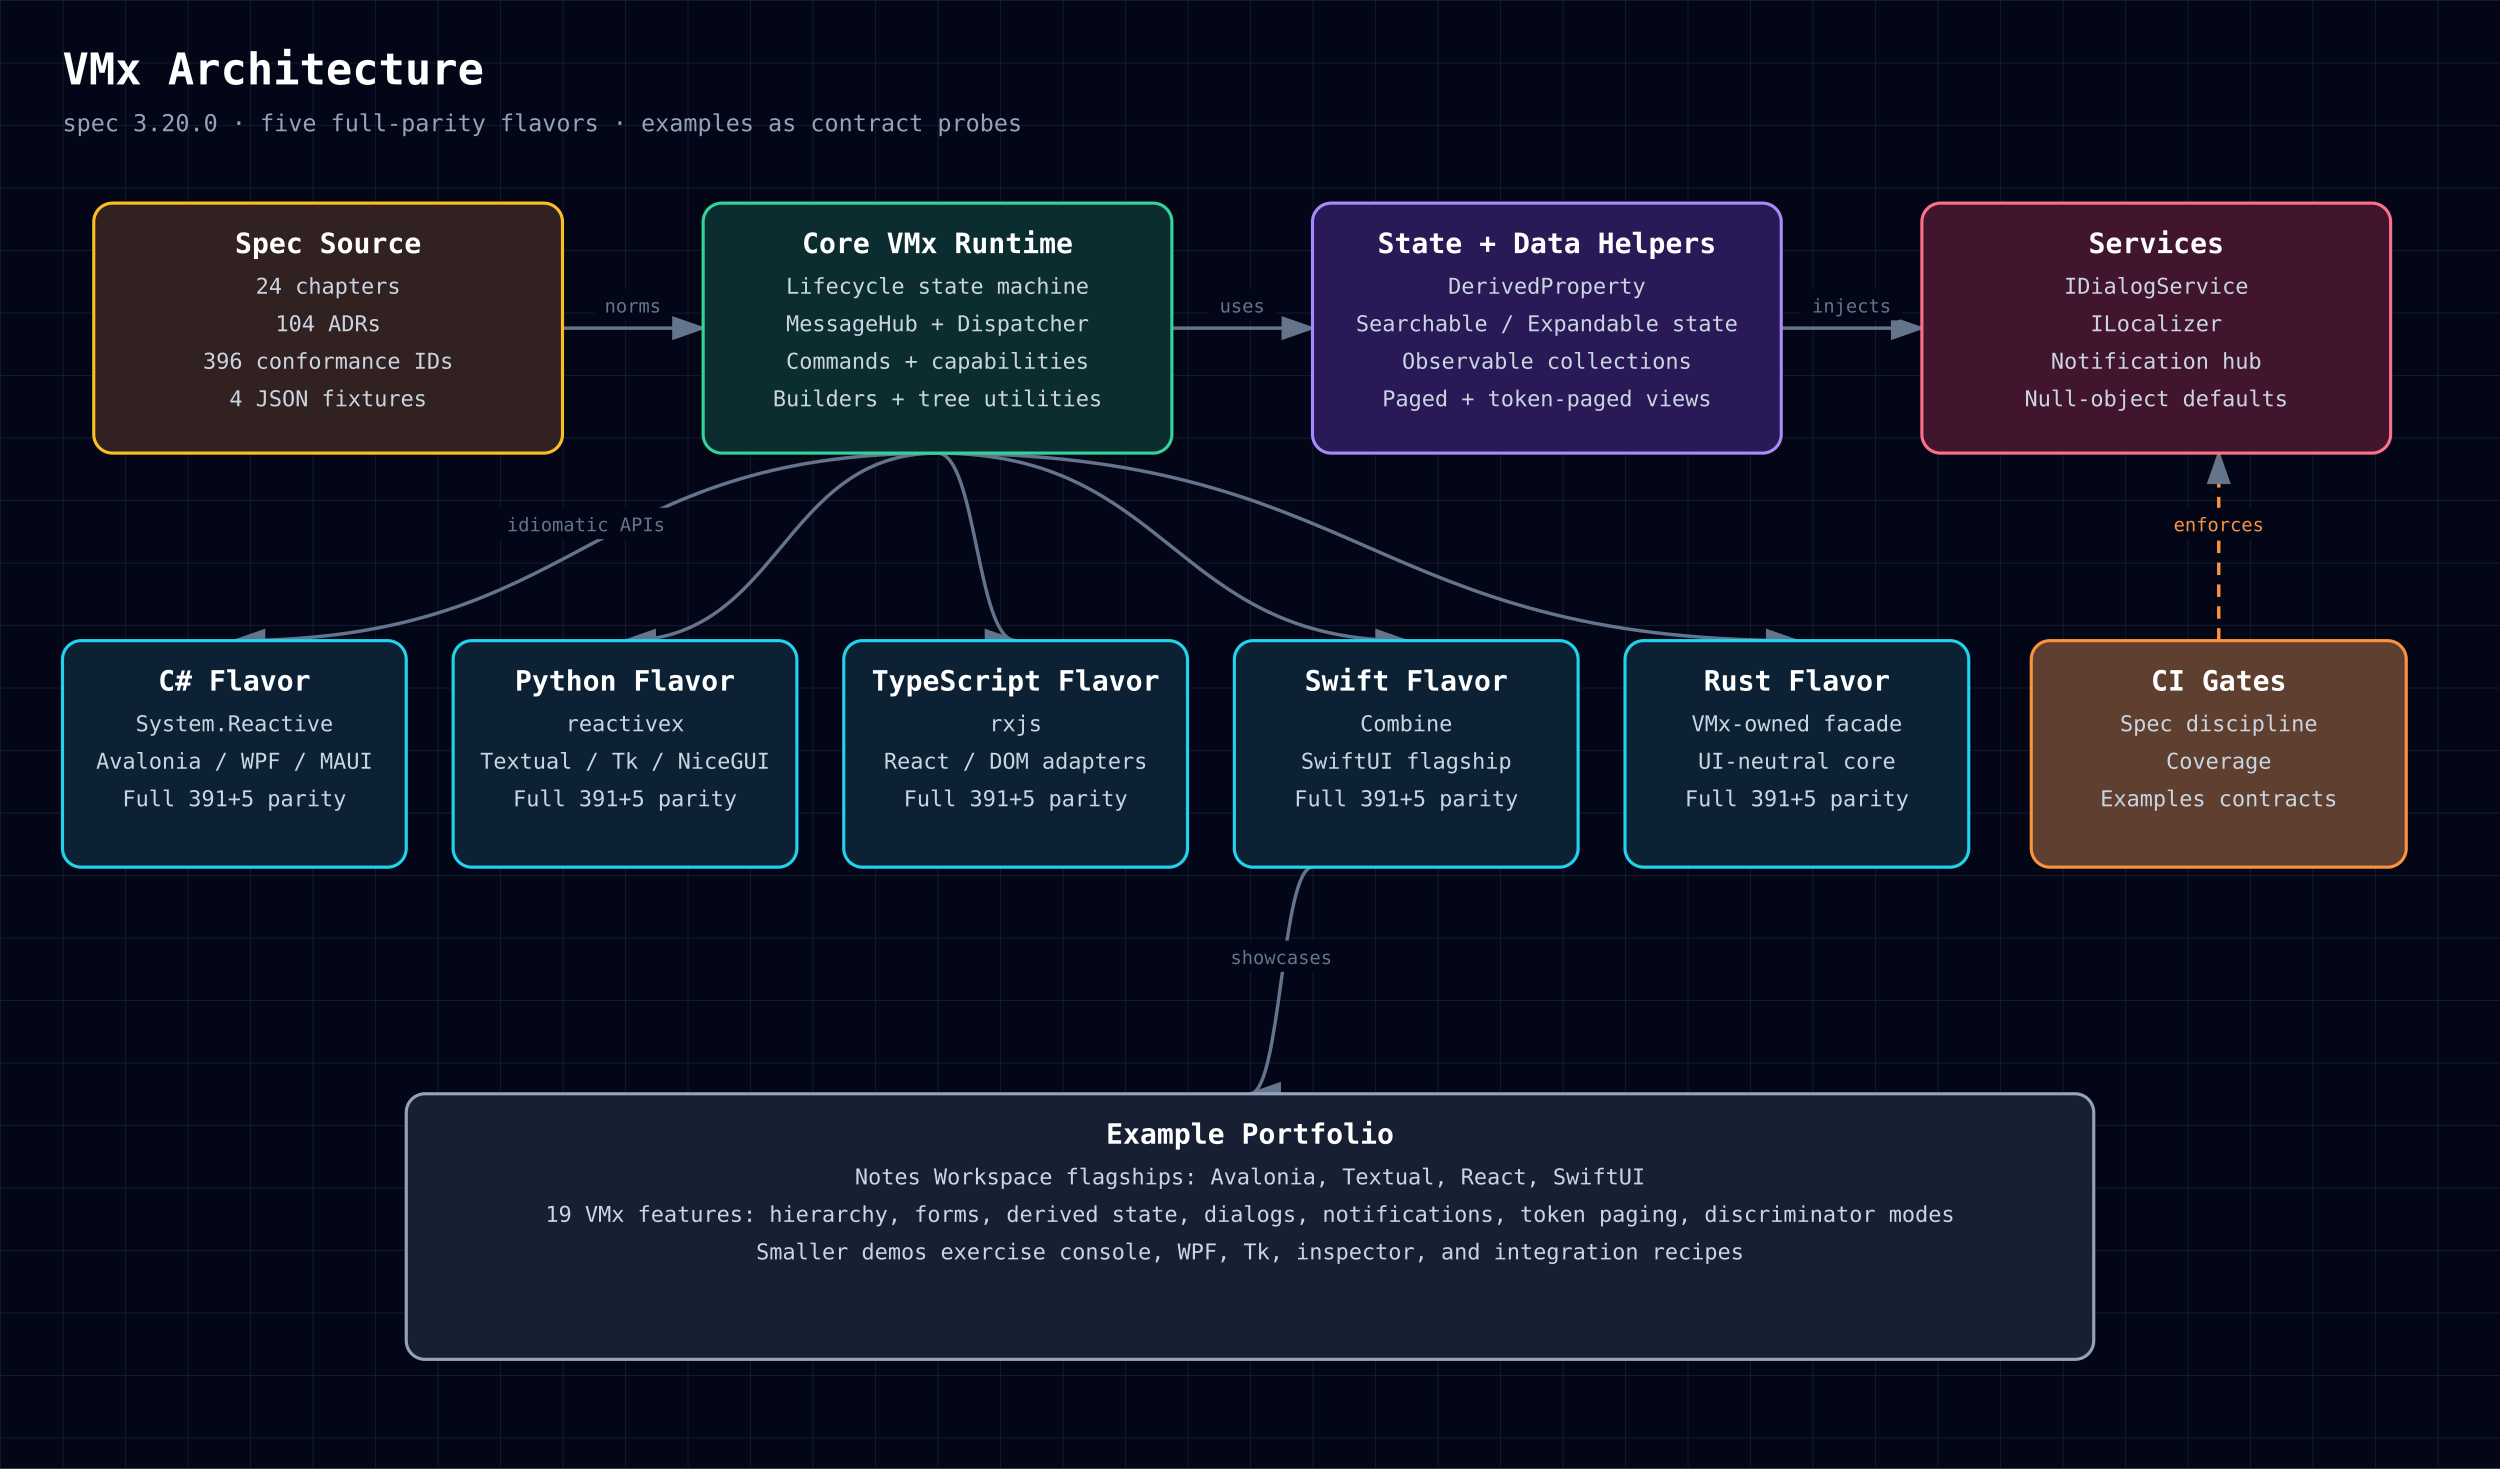
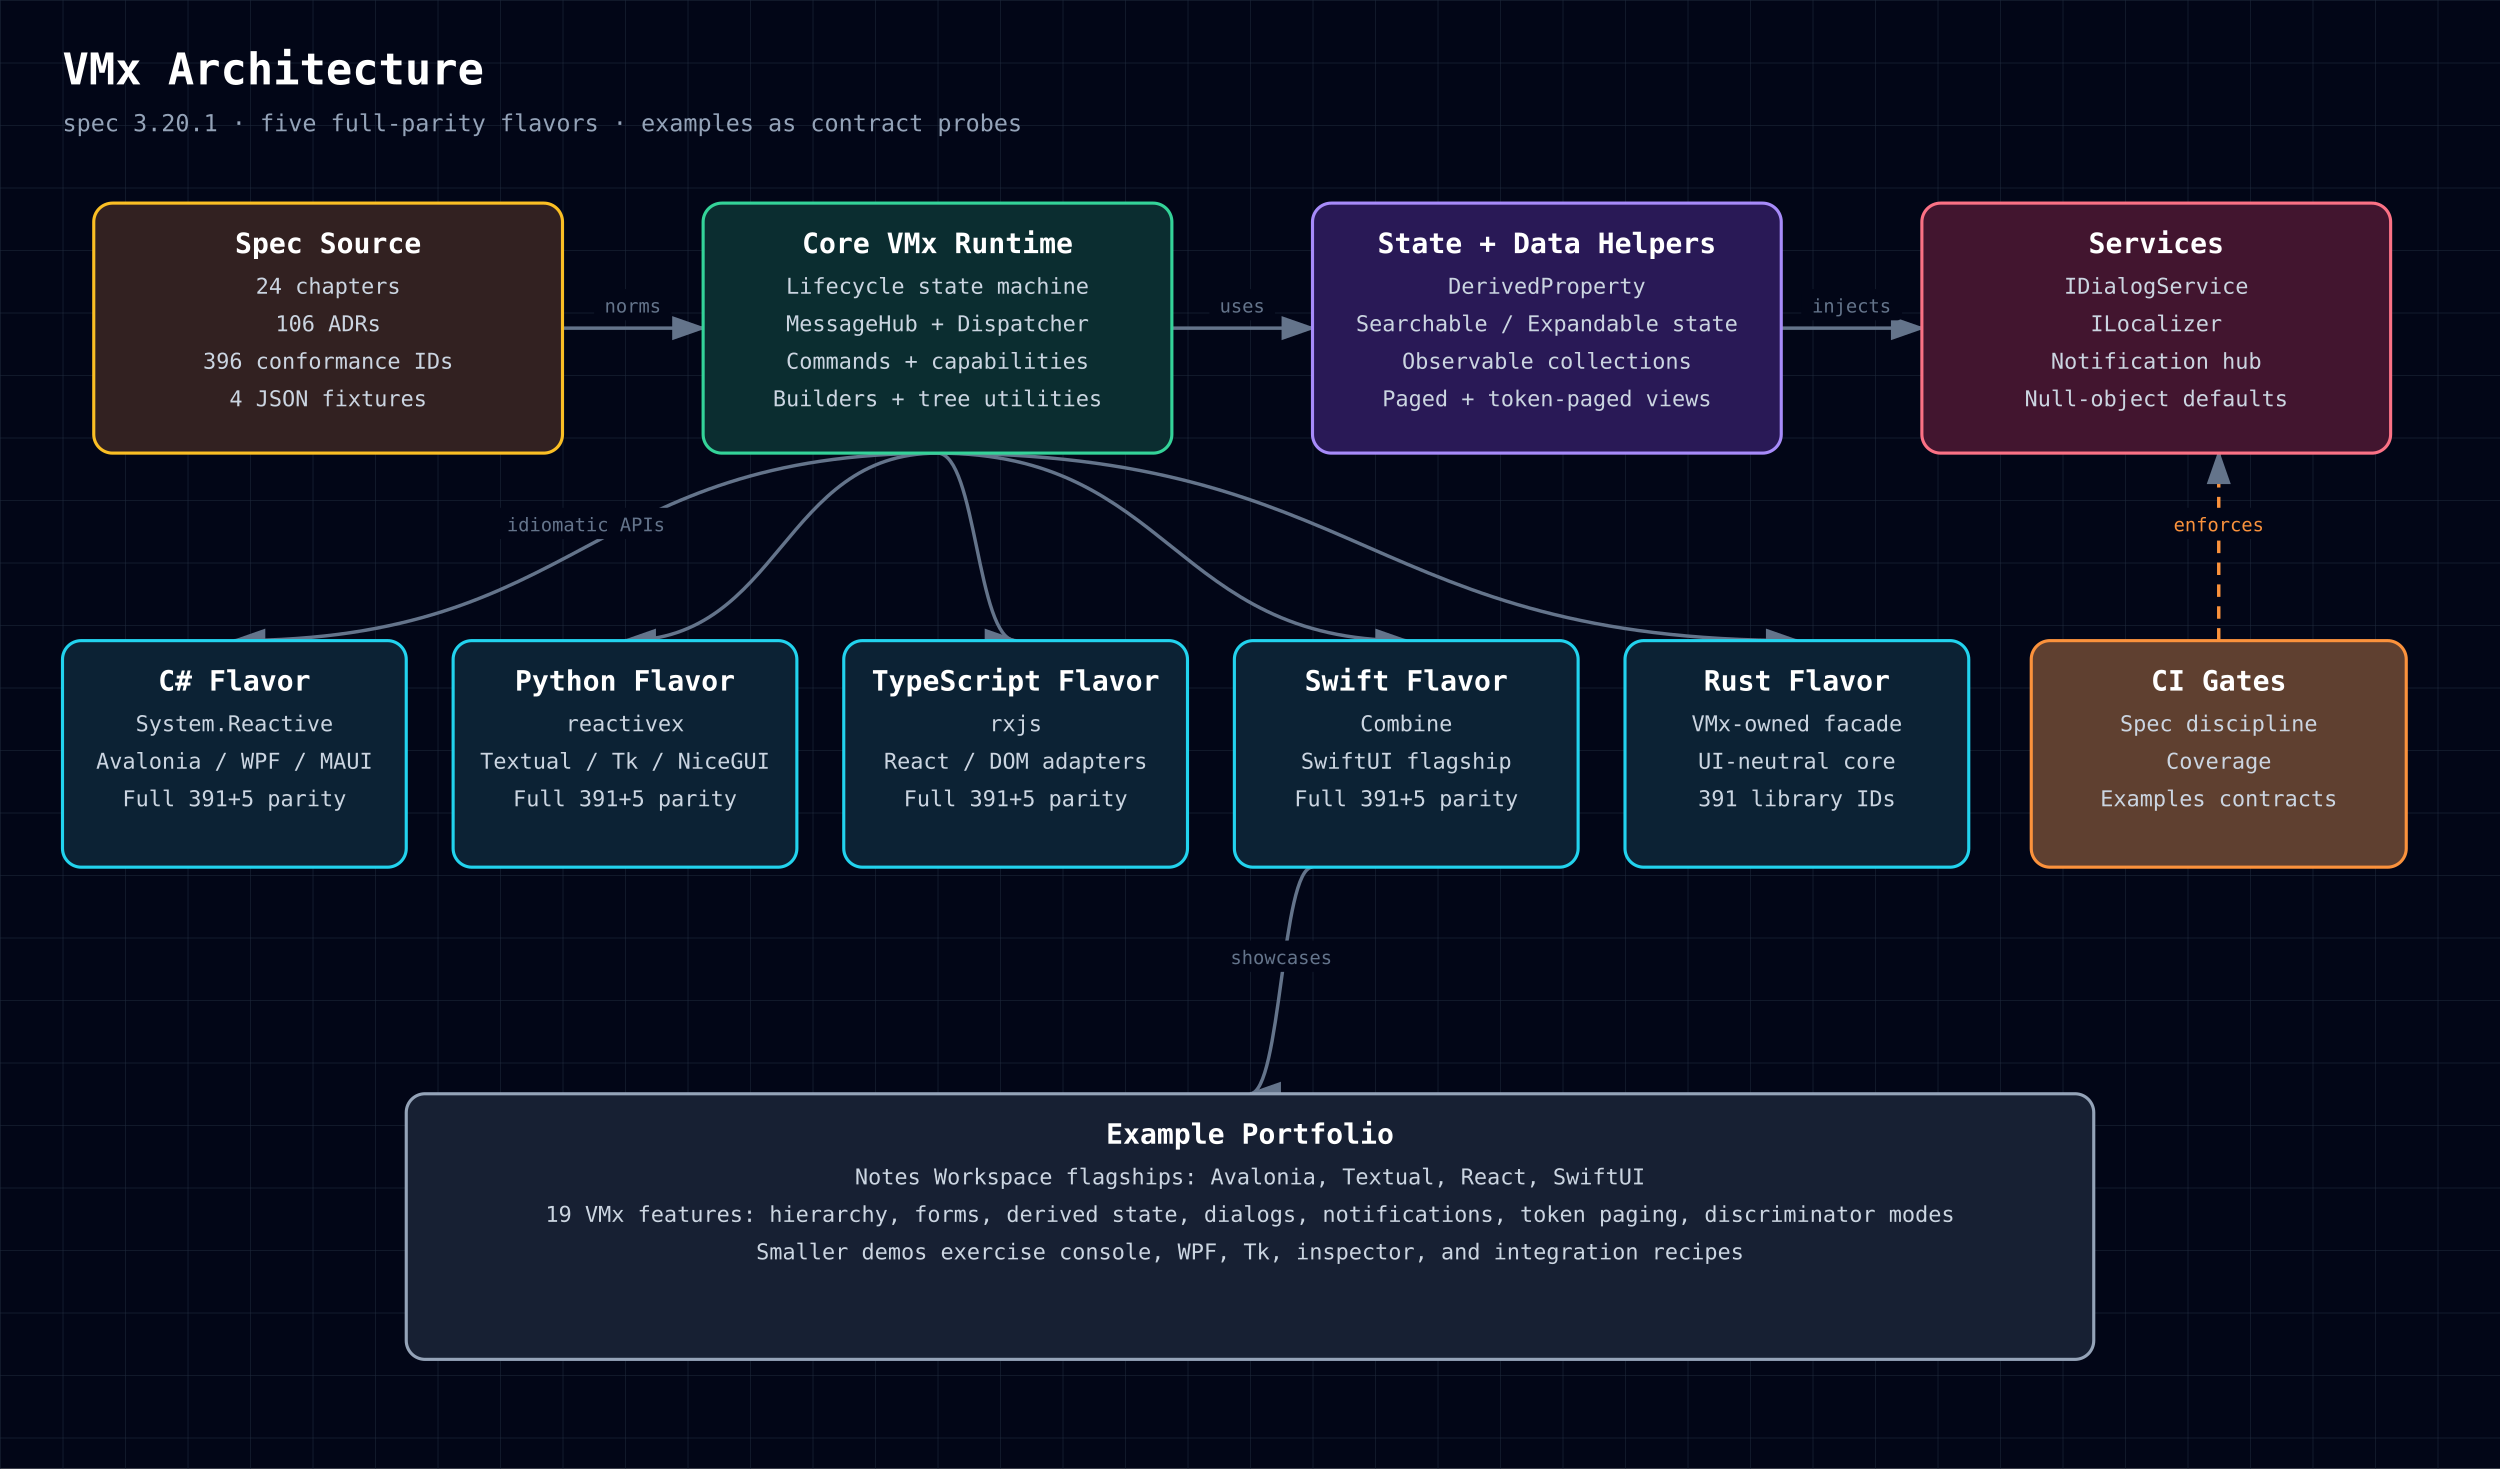
<svg xmlns="http://www.w3.org/2000/svg" width="1600" height="940" viewBox="0 0 1600 940" style="font-family: 'JetBrains Mono', ui-monospace, SFMono-Regular, Menlo, Monaco, Consolas, monospace;">
  <defs>
    <style>text { font-family: 'JetBrains Mono', ui-monospace, SFMono-Regular, Menlo, Monaco, Consolas, monospace; }</style>
    <pattern id="grid" width="40" height="40" patternUnits="userSpaceOnUse">
      <path d="M 40 0 L 0 0 0 40" fill="none" stroke="#1e293b" stroke-width="0.7" />
    </pattern>
    <marker id="arrowhead" markerWidth="10" markerHeight="7" refX="9" refY="3.5" orient="auto">
      <polygon points="0 0, 10 3.5, 0 7" fill="#64748b" />
    </marker>
  </defs>
  <rect width="100%" height="100%" fill="#020617" />
  <rect width="100%" height="100%" fill="url(#grid)" />
  <text x="40" y="54" fill="white" font-size="28" font-weight="700" text-anchor="start">VMx Architecture</text>
-   <text x="40" y="84" fill="#94a3b8" font-size="15" font-weight="400" text-anchor="start">spec 3.20.0 · five full-parity flavors · examples as contract probes</text>
+   <text x="40" y="84" fill="#94a3b8" font-size="15" font-weight="400" text-anchor="start">spec 3.20.1 · five full-parity flavors · examples as contract probes</text>
  <path d="M360,210 C405,210 405,210 450,210" fill="none" stroke="#64748b" stroke-width="2.2" marker-end="url(#arrowhead)" />
  <rect x="380.2" y="185" width="49.5" height="20" rx="3" fill="#020617" />
  <text x="405" y="200" fill="#64748b" font-size="12" font-weight="400" text-anchor="middle">norms</text>
  <path d="M750,210 C795,210 795,210 840,210" fill="none" stroke="#64748b" stroke-width="2.2" marker-end="url(#arrowhead)" />
  <rect x="774.0" y="185" width="42.0" height="20" rx="3" fill="#020617" />
  <text x="795" y="200" fill="#64748b" font-size="12" font-weight="400" text-anchor="middle">uses</text>
  <path d="M1140,210 C1185,210 1185,210 1230,210" fill="none" stroke="#64748b" stroke-width="2.2" marker-end="url(#arrowhead)" />
  <rect x="1152.8" y="185" width="64.5" height="20" rx="3" fill="#020617" />
  <text x="1185" y="200" fill="#64748b" font-size="12" font-weight="400" text-anchor="middle">injects</text>
  <path d="M600,290 C375,290 375,410 150,410" fill="none" stroke="#64748b" stroke-width="2.2" marker-end="url(#arrowhead)" />
  <rect x="316.5" y="325" width="117.0" height="20" rx="3" fill="#020617" />
  <text x="375" y="340" fill="#64748b" font-size="12" font-weight="400" text-anchor="middle">idiomatic APIs</text>
  <path d="M600,290 C500,290 500,410 400,410" fill="none" stroke="#64748b" stroke-width="2.2" marker-end="url(#arrowhead)" />
  <path d="M600,290 C625,290 625,410 650,410" fill="none" stroke="#64748b" stroke-width="2.2" marker-end="url(#arrowhead)" />
  <path d="M600,290 C750,290 750,410 900,410" fill="none" stroke="#64748b" stroke-width="2.2" marker-end="url(#arrowhead)" />
  <path d="M600,290 C875,290 875,410 1150,410" fill="none" stroke="#64748b" stroke-width="2.2" marker-end="url(#arrowhead)" />
  <path d="M1420,410 C1420,410 1420,290 1420,290" fill="none" stroke="#fb923c" stroke-width="2.2" marker-end="url(#arrowhead)" stroke-dasharray="8 6" />
  <rect x="1384.0" y="325" width="72.0" height="20" rx="3" fill="#020617" />
  <text x="1420" y="340" fill="#fb923c" font-size="12" font-weight="400" text-anchor="middle">enforces</text>
  <path d="M840,555 C820,555 820,700 800,700" fill="none" stroke="#64748b" stroke-width="2.2" marker-end="url(#arrowhead)" />
  <rect x="780.2" y="602" width="79.5" height="20" rx="3" fill="#020617" />
  <text x="820" y="617" fill="#64748b" font-size="12" font-weight="400" text-anchor="middle">showcases</text>
  <rect x="60" y="130" width="300" height="160" rx="12" fill="#0f172a" />
  <rect x="60" y="130" width="300" height="160" rx="12" fill="rgba(120, 53, 15, 0.34)" stroke="#fbbf24" stroke-width="2" />
  <text x="210" y="162" fill="white" font-size="18" font-weight="700" text-anchor="middle">Spec Source</text>
  <text x="210" y="188" fill="#cbd5e1" font-size="14" font-weight="400" text-anchor="middle">24 chapters</text>
-   <text x="210" y="212" fill="#cbd5e1" font-size="14" font-weight="400" text-anchor="middle">104 ADRs</text>
+   <text x="210" y="212" fill="#cbd5e1" font-size="14" font-weight="400" text-anchor="middle">106 ADRs</text>
  <text x="210" y="236" fill="#cbd5e1" font-size="14" font-weight="400" text-anchor="middle">396 conformance IDs</text>
  <text x="210" y="260" fill="#cbd5e1" font-size="14" font-weight="400" text-anchor="middle">4 JSON fixtures</text>
  <rect x="450" y="130" width="300" height="160" rx="12" fill="#0f172a" />
  <rect x="450" y="130" width="300" height="160" rx="12" fill="rgba(6, 78, 59, 0.42)" stroke="#34d399" stroke-width="2" />
  <text x="600" y="162" fill="white" font-size="18" font-weight="700" text-anchor="middle">Core VMx Runtime</text>
  <text x="600" y="188" fill="#cbd5e1" font-size="14" font-weight="400" text-anchor="middle">Lifecycle state machine</text>
  <text x="600" y="212" fill="#cbd5e1" font-size="14" font-weight="400" text-anchor="middle">MessageHub + Dispatcher</text>
  <text x="600" y="236" fill="#cbd5e1" font-size="14" font-weight="400" text-anchor="middle">Commands + capabilities</text>
  <text x="600" y="260" fill="#cbd5e1" font-size="14" font-weight="400" text-anchor="middle">Builders + tree utilities</text>
  <rect x="840" y="130" width="300" height="160" rx="12" fill="#0f172a" />
  <rect x="840" y="130" width="300" height="160" rx="12" fill="rgba(76, 29, 149, 0.42)" stroke="#a78bfa" stroke-width="2" />
  <text x="990" y="162" fill="white" font-size="18" font-weight="700" text-anchor="middle">State + Data Helpers</text>
  <text x="990" y="188" fill="#cbd5e1" font-size="14" font-weight="400" text-anchor="middle">DerivedProperty</text>
  <text x="990" y="212" fill="#cbd5e1" font-size="14" font-weight="400" text-anchor="middle">Searchable / Expandable state</text>
  <text x="990" y="236" fill="#cbd5e1" font-size="14" font-weight="400" text-anchor="middle">Observable collections</text>
  <text x="990" y="260" fill="#cbd5e1" font-size="14" font-weight="400" text-anchor="middle">Paged + token-paged views</text>
  <rect x="1230" y="130" width="300" height="160" rx="12" fill="#0f172a" />
  <rect x="1230" y="130" width="300" height="160" rx="12" fill="rgba(136, 19, 55, 0.42)" stroke="#fb7185" stroke-width="2" />
  <text x="1380" y="162" fill="white" font-size="18" font-weight="700" text-anchor="middle">Services</text>
  <text x="1380" y="188" fill="#cbd5e1" font-size="14" font-weight="400" text-anchor="middle">IDialogService</text>
  <text x="1380" y="212" fill="#cbd5e1" font-size="14" font-weight="400" text-anchor="middle">ILocalizer</text>
  <text x="1380" y="236" fill="#cbd5e1" font-size="14" font-weight="400" text-anchor="middle">Notification hub</text>
  <text x="1380" y="260" fill="#cbd5e1" font-size="14" font-weight="400" text-anchor="middle">Null-object defaults</text>
  <rect x="40" y="410" width="220" height="145" rx="12" fill="#0f172a" />
  <rect x="40" y="410" width="220" height="145" rx="12" fill="rgba(8, 51, 68, 0.42)" stroke="#22d3ee" stroke-width="2" />
  <text x="150" y="442" fill="white" font-size="18" font-weight="700" text-anchor="middle">C# Flavor</text>
  <text x="150" y="468" fill="#cbd5e1" font-size="14" font-weight="400" text-anchor="middle">System.Reactive</text>
  <text x="150" y="492" fill="#cbd5e1" font-size="14" font-weight="400" text-anchor="middle">Avalonia / WPF / MAUI</text>
  <text x="150" y="516" fill="#cbd5e1" font-size="14" font-weight="400" text-anchor="middle">Full 391+5 parity</text>
  <rect x="290" y="410" width="220" height="145" rx="12" fill="#0f172a" />
  <rect x="290" y="410" width="220" height="145" rx="12" fill="rgba(8, 51, 68, 0.42)" stroke="#22d3ee" stroke-width="2" />
  <text x="400" y="442" fill="white" font-size="18" font-weight="700" text-anchor="middle">Python Flavor</text>
  <text x="400" y="468" fill="#cbd5e1" font-size="14" font-weight="400" text-anchor="middle">reactivex</text>
  <text x="400" y="492" fill="#cbd5e1" font-size="14" font-weight="400" text-anchor="middle">Textual / Tk / NiceGUI</text>
  <text x="400" y="516" fill="#cbd5e1" font-size="14" font-weight="400" text-anchor="middle">Full 391+5 parity</text>
  <rect x="540" y="410" width="220" height="145" rx="12" fill="#0f172a" />
  <rect x="540" y="410" width="220" height="145" rx="12" fill="rgba(8, 51, 68, 0.42)" stroke="#22d3ee" stroke-width="2" />
  <text x="650" y="442" fill="white" font-size="18" font-weight="700" text-anchor="middle">TypeScript Flavor</text>
  <text x="650" y="468" fill="#cbd5e1" font-size="14" font-weight="400" text-anchor="middle">rxjs</text>
  <text x="650" y="492" fill="#cbd5e1" font-size="14" font-weight="400" text-anchor="middle">React / DOM adapters</text>
  <text x="650" y="516" fill="#cbd5e1" font-size="14" font-weight="400" text-anchor="middle">Full 391+5 parity</text>
  <rect x="790" y="410" width="220" height="145" rx="12" fill="#0f172a" />
  <rect x="790" y="410" width="220" height="145" rx="12" fill="rgba(8, 51, 68, 0.42)" stroke="#22d3ee" stroke-width="2" />
  <text x="900" y="442" fill="white" font-size="18" font-weight="700" text-anchor="middle">Swift Flavor</text>
  <text x="900" y="468" fill="#cbd5e1" font-size="14" font-weight="400" text-anchor="middle">Combine</text>
  <text x="900" y="492" fill="#cbd5e1" font-size="14" font-weight="400" text-anchor="middle">SwiftUI flagship</text>
  <text x="900" y="516" fill="#cbd5e1" font-size="14" font-weight="400" text-anchor="middle">Full 391+5 parity</text>
  <rect x="1040" y="410" width="220" height="145" rx="12" fill="#0f172a" />
  <rect x="1040" y="410" width="220" height="145" rx="12" fill="rgba(8, 51, 68, 0.42)" stroke="#22d3ee" stroke-width="2" />
  <text x="1150" y="442" fill="white" font-size="18" font-weight="700" text-anchor="middle">Rust Flavor</text>
  <text x="1150" y="468" fill="#cbd5e1" font-size="14" font-weight="400" text-anchor="middle">VMx-owned facade</text>
  <text x="1150" y="492" fill="#cbd5e1" font-size="14" font-weight="400" text-anchor="middle">UI-neutral core</text>
-   <text x="1150" y="516" fill="#cbd5e1" font-size="14" font-weight="400" text-anchor="middle">Full 391+5 parity</text>
+   <text x="1150" y="516" fill="#cbd5e1" font-size="14" font-weight="400" text-anchor="middle">391 library IDs</text>
  <rect x="1300" y="410" width="240" height="145" rx="12" fill="#0f172a" />
  <rect x="1300" y="410" width="240" height="145" rx="12" fill="rgba(251, 146, 60, 0.34)" stroke="#fb923c" stroke-width="2" />
  <text x="1420" y="442" fill="white" font-size="18" font-weight="700" text-anchor="middle">CI Gates</text>
  <text x="1420" y="468" fill="#cbd5e1" font-size="14" font-weight="400" text-anchor="middle">Spec discipline</text>
  <text x="1420" y="492" fill="#cbd5e1" font-size="14" font-weight="400" text-anchor="middle">Coverage</text>
  <text x="1420" y="516" fill="#cbd5e1" font-size="14" font-weight="400" text-anchor="middle">Examples contracts</text>
  <rect x="260" y="700" width="1080" height="170" rx="12" fill="#0f172a" />
  <rect x="260" y="700" width="1080" height="170" rx="12" fill="rgba(30, 41, 59, 0.55)" stroke="#94a3b8" stroke-width="2" />
  <text x="800" y="732" fill="white" font-size="18" font-weight="700" text-anchor="middle">Example Portfolio</text>
  <text x="800" y="758" fill="#cbd5e1" font-size="14" font-weight="400" text-anchor="middle">Notes Workspace flagships: Avalonia, Textual, React, SwiftUI</text>
  <text x="800" y="782" fill="#cbd5e1" font-size="14" font-weight="400" text-anchor="middle">19 VMx features: hierarchy, forms, derived state, dialogs, notifications, token paging, discriminator modes</text>
  <text x="800" y="806" fill="#cbd5e1" font-size="14" font-weight="400" text-anchor="middle">Smaller demos exercise console, WPF, Tk, inspector, and integration recipes</text>
</svg>
